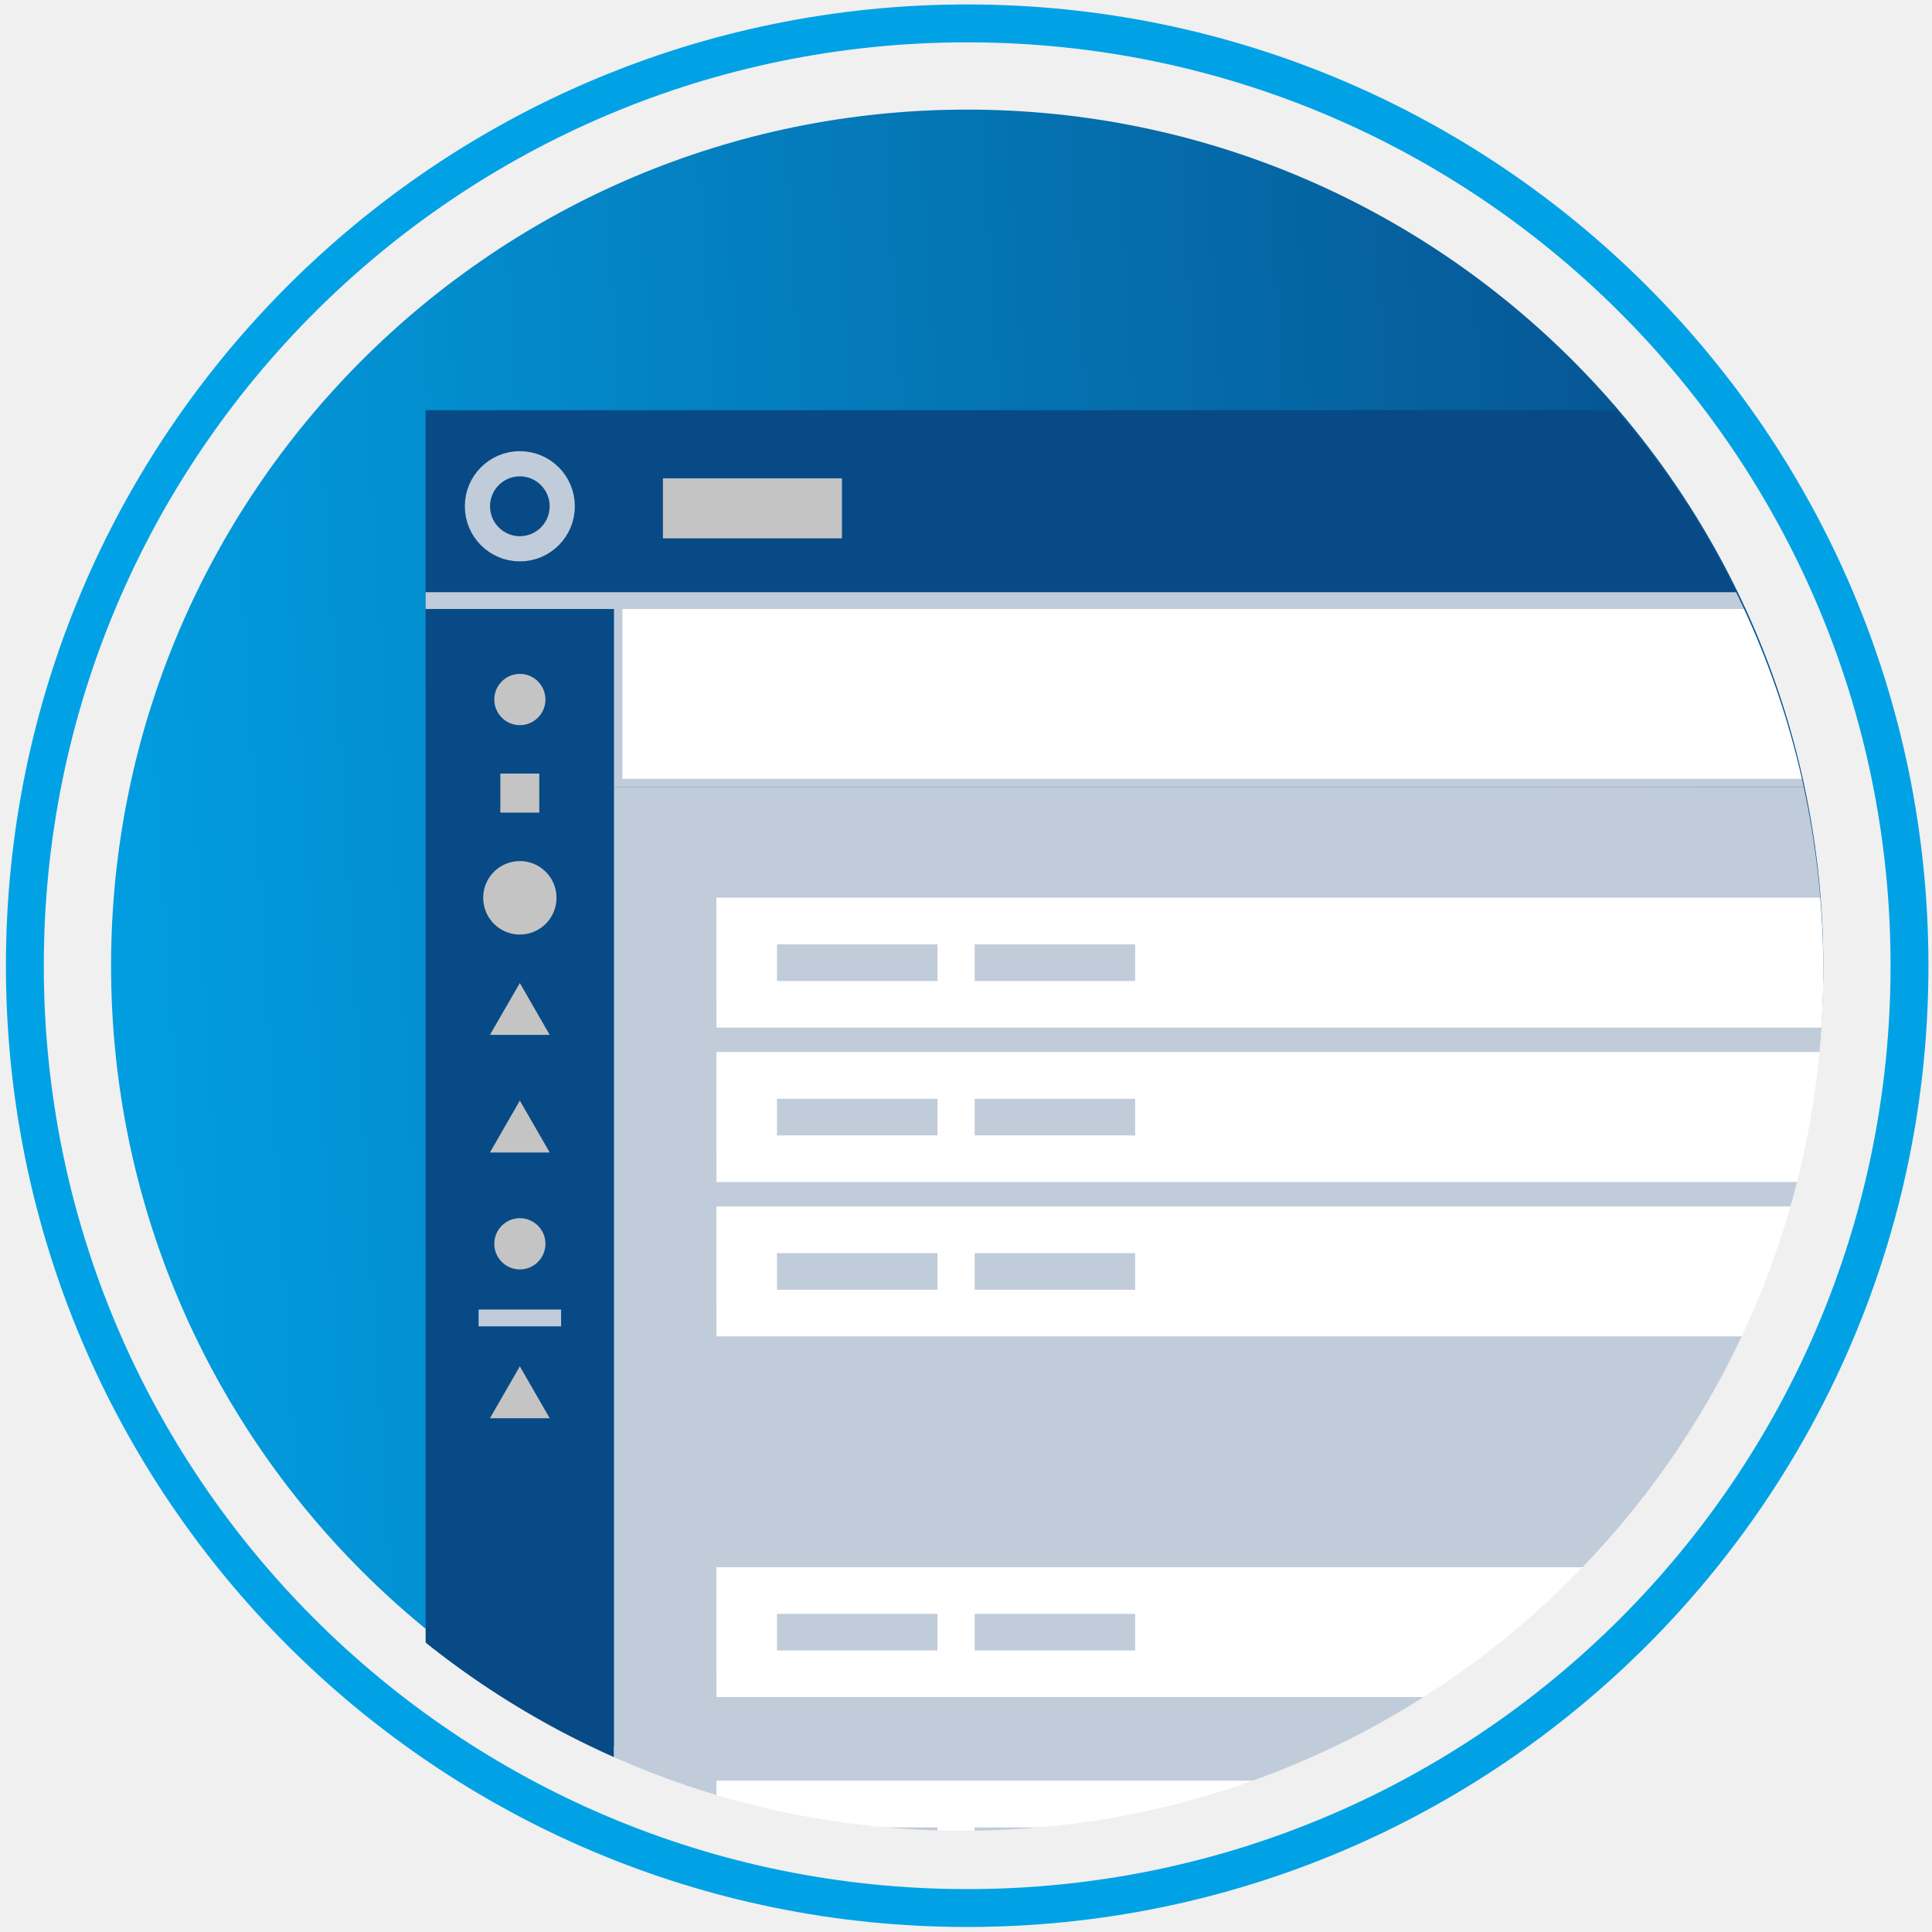
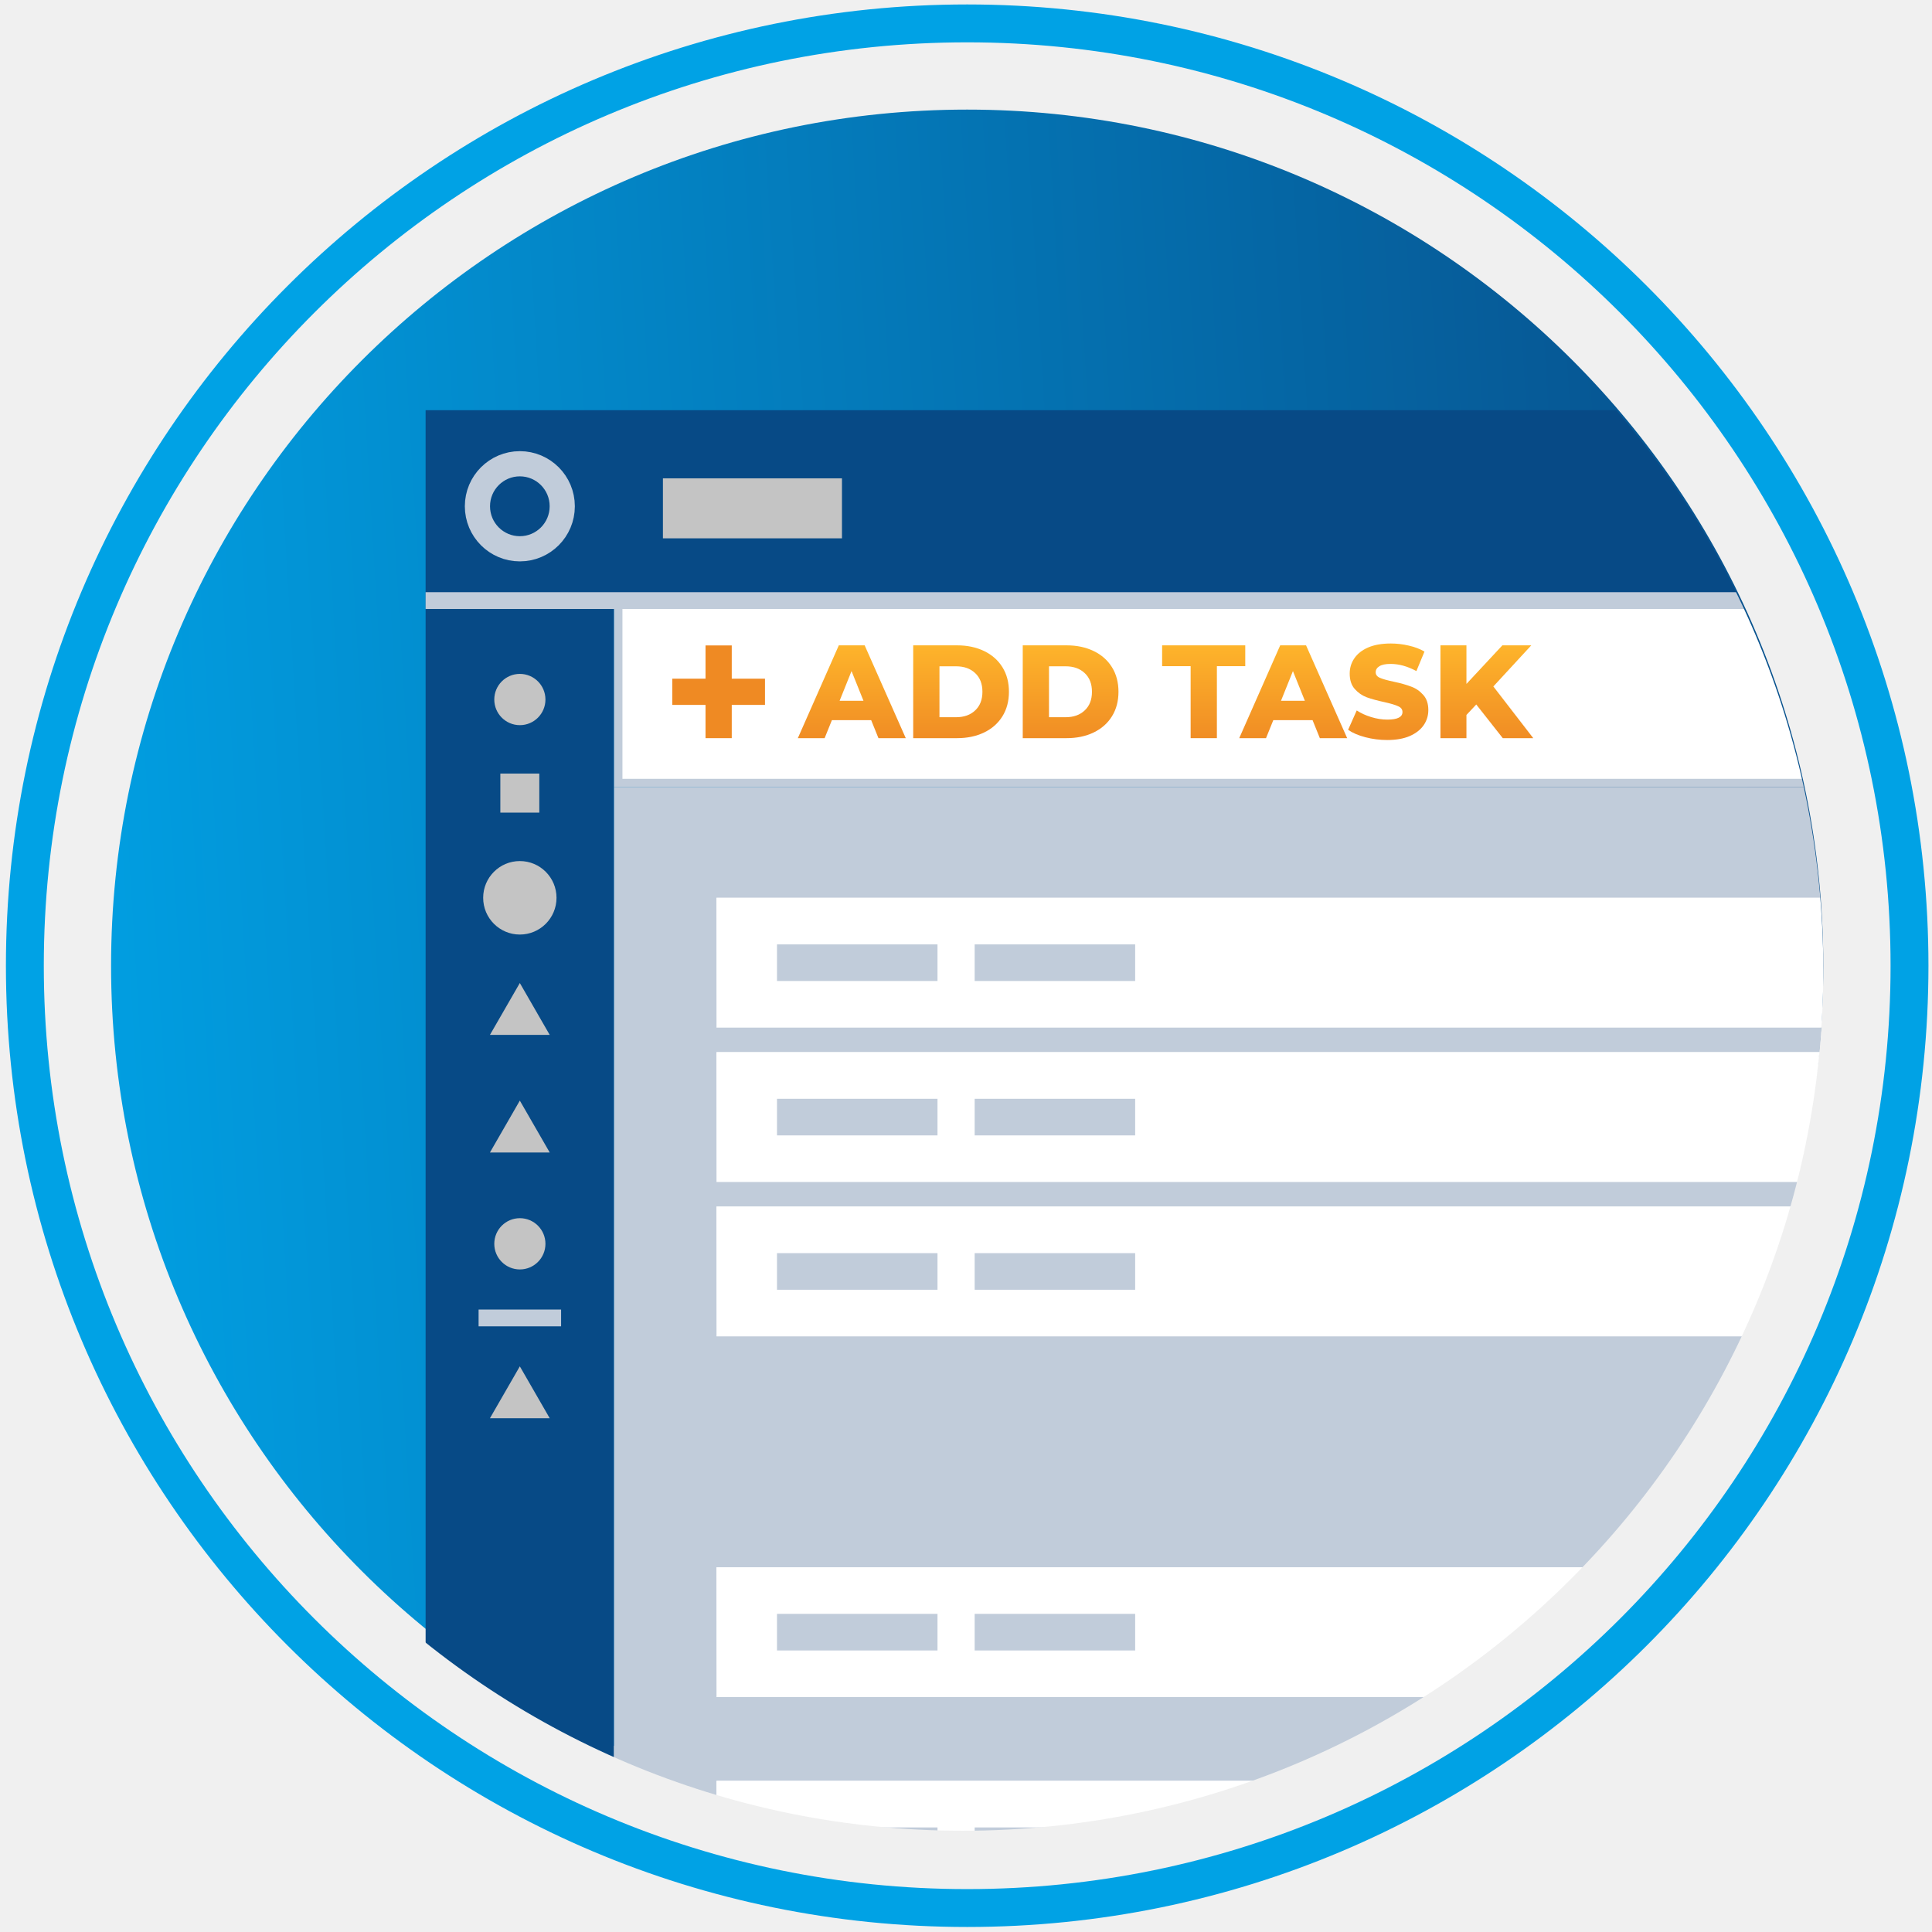
<svg xmlns="http://www.w3.org/2000/svg" width="204" height="204" viewBox="0 0 204 204" fill="none">
  <circle cx="102.125" cy="101.97" r="90.397" fill="url(#paint0_linear)" />
  <circle cx="102.125" cy="101.97" r="99.5" stroke="#00A2E5" stroke-width="4" />
  <mask id="mask0" mask-type="alpha" maskUnits="userSpaceOnUse" x="10" y="11" width="183" height="183">
    <circle cx="101.654" cy="102.441" r="90.868" fill="#FEB52B" />
  </mask>
  <g mask="url(#mask0)">
</g>
  <mask id="mask1" mask-type="alpha" maskUnits="userSpaceOnUse" x="10" y="11" width="183" height="183">
    <circle cx="101.654" cy="102.441" r="90.868" fill="#FEB52B" />
  </mask>
  <g mask="url(#mask1)">
    <rect x="44.94" y="43.312" width="339.153" height="19.92" fill="#074A86" />
    <rect x="44.941" y="63.233" width="19.895" height="161.734" fill="#074A86" />
    <path d="M59.368 53.457C59.368 55.94 57.361 57.947 54.89 57.947C52.42 57.947 50.412 55.94 50.412 53.457C50.412 50.975 52.42 48.968 54.89 48.968C57.361 48.968 59.368 50.975 59.368 53.457Z" stroke="#C1CCDA" stroke-width="2.659" />
    <ellipse rx="2.701" ry="2.706" transform="matrix(-1 0 0 1 54.8922 73.8629)" fill="#C4C4C4" />
    <ellipse rx="2.701" ry="2.706" transform="matrix(-1 0 0 1 54.8922 131.334)" fill="#C4C4C4" />
    <ellipse rx="3.872" ry="3.88" transform="matrix(-1 0 0 1 54.8901 94.7993)" fill="#C4C4C4" />
    <rect x="52.831" y="81.682" width="4.114" height="4.122" fill="#C4C4C4" />
    <rect x="64.837" y="83.12" width="319.258" height="142.029" fill="#C1CCDA" />
    <rect x="65.28" y="63.859" width="318.372" height="18.819" fill="white" />
    <rect x="65.28" y="63.859" width="318.372" height="18.819" fill="url(#paint1_linear)" />
    <rect x="65.28" y="63.859" width="318.372" height="18.819" stroke="#C1CCDA" stroke-width="0.886" />
    <rect x="69.998" y="50.508" width="18.905" height="6.334" fill="#C4C4C4" />
    <path d="M54.889 103.797L58.044 109.274H51.733L54.889 103.797Z" fill="#C4C4C4" />
    <path d="M54.889 116.213L58.044 121.69H51.733L54.889 116.213Z" fill="#C4C4C4" />
    <path d="M54.889 144.273L58.044 149.75H51.733L54.889 144.273Z" fill="#C4C4C4" />
    <path d="M50.535 139.161H59.246" stroke="#C1CCDA" stroke-width="1.773" />
    <path d="M111.013 168.368L138.216 168.368" stroke="#C1CCDA" stroke-width="3.866" />
    <path d="M140.595 168.368L146.535 168.368" stroke="#C1CCDA" stroke-width="3.866" />
    <path d="M44.939 63.416H384.095" stroke="#C1CCDA" stroke-width="1.773" />
    <rect x="75.655" y="94.799" width="272.511" height="13.707" fill="white" />
    <rect x="75.655" y="94.799" width="272.511" height="13.707" fill="url(#paint2_linear)" />
    <path d="M82.043 101.651L98.99 101.651" stroke="#C1CCDA" stroke-width="3.866" />
    <path d="M102.915 101.651L119.862 101.651" stroke="#C1CCDA" stroke-width="3.866" />
    <rect x="75.655" y="111.1" width="272.511" height="13.707" fill="white" />
    <rect x="75.655" y="111.1" width="272.511" height="13.707" fill="url(#paint3_linear)" />
    <path d="M82.043 117.953L98.99 117.953" stroke="#C1CCDA" stroke-width="3.866" />
    <path d="M102.915 117.953L119.862 117.953" stroke="#C1CCDA" stroke-width="3.866" />
    <rect x="75.655" y="127.4" width="272.511" height="13.707" fill="white" />
    <rect x="75.655" y="127.4" width="272.511" height="13.707" fill="url(#paint4_linear)" />
    <path d="M82.043 134.252L98.99 134.252" stroke="#C1CCDA" stroke-width="3.866" />
    <path d="M102.915 134.252L119.862 134.252" stroke="#C1CCDA" stroke-width="3.866" />
    <rect x="75.655" y="165.488" width="272.511" height="13.707" fill="white" />
    <rect x="75.655" y="165.488" width="272.511" height="13.707" fill="url(#paint5_linear)" />
    <path d="M82.043 172.341L98.99 172.341" stroke="#C1CCDA" stroke-width="3.866" />
    <path d="M102.915 172.341L119.862 172.341" stroke="#C1CCDA" stroke-width="3.866" />
    <rect x="75.655" y="188.039" width="272.511" height="13.707" fill="white" />
    <rect x="75.655" y="188.039" width="272.511" height="13.707" fill="url(#paint6_linear)" />
    <path d="M82.043 194.892L98.99 194.892" stroke="#C1CCDA" stroke-width="3.866" />
    <path d="M102.915 194.892L119.862 194.892" stroke="#C1CCDA" stroke-width="3.866" />
  </g>
+   <path d="M70.985 71.662H80.776V74.431H70.985V71.662Z" fill="#EF8A23" />
+   <path d="M77.266 68.151L77.266 77.942L74.496 77.942L74.496 68.151L77.266 68.151Z" fill="#EF8A23" />
+   <path d="M91.986 76.038H87.842L87.072 77.942H84.244L88.57 68.142H91.3L95.64 77.942H92.756L91.986 76.038ZM91.174 73.995L89.914 70.859L88.654 73.995H91.174Z" fill="url(#paint7_linear)" />
+   <path d="M96.425 68.142H101.06C102.133 68.142 103.085 68.343 103.916 68.745C104.746 69.146 105.39 69.715 105.848 70.453C106.305 71.19 106.534 72.053 106.534 73.043C106.534 74.032 106.305 74.895 105.848 75.632C105.39 76.37 104.746 76.939 103.916 77.341C103.085 77.742 102.133 77.942 101.06 77.942H96.425V68.142ZM100.948 75.731C101.788 75.731 102.46 75.493 102.964 75.016C103.477 74.54 103.734 73.882 103.734 73.043C103.734 72.203 103.477 71.544 102.964 71.069C102.46 70.593 101.788 70.355 100.948 70.355H99.198V75.731H100.948Z" fill="url(#paint8_linear)" />
+   <path d="M107.992 68.142H112.626C113.699 68.142 114.651 68.343 115.482 68.745C116.313 69.146 116.957 69.715 117.414 70.453C117.871 71.19 118.1 72.053 118.1 73.043C118.1 74.032 117.871 74.895 117.414 75.632C116.957 76.37 116.313 76.939 115.482 77.341C114.651 77.742 113.699 77.942 112.626 77.942H107.992V68.142ZM112.514 75.731C113.354 75.731 114.026 75.493 114.53 75.016C115.043 74.54 115.3 73.882 115.3 73.043C115.3 72.203 115.043 71.544 114.53 71.069C114.026 70.593 113.354 70.355 112.514 70.355H110.764V75.731H112.514Z" fill="url(#paint9_linear)" />
+   <path d="M125.719 70.341H122.709V68.142H131.487V70.341H128.491V77.942H125.719V70.341Z" fill="url(#paint10_linear)" />
+   <path d="M138.593 76.038H134.449L133.679 77.942H130.851L135.177 68.142H137.907L142.247 77.942H139.363L138.593 76.038ZM137.781 73.995L136.521 70.859L135.261 73.995H137.781Z" fill="url(#paint11_linear)" />
+   <path d="M146.477 78.138C145.684 78.138 144.914 78.04 144.167 77.844C143.42 77.648 142.814 77.387 142.347 77.061L143.257 75.016C143.696 75.306 144.204 75.539 144.783 75.716C145.362 75.894 145.931 75.983 146.491 75.983C147.555 75.983 148.087 75.716 148.087 75.184C148.087 74.904 147.933 74.699 147.625 74.569C147.326 74.428 146.841 74.284 146.169 74.135C145.432 73.976 144.816 73.808 144.321 73.63C143.826 73.444 143.402 73.15 143.047 72.749C142.692 72.347 142.515 71.806 142.515 71.124C142.515 70.527 142.678 69.99 143.005 69.514C143.332 69.029 143.817 68.647 144.461 68.367C145.114 68.087 145.912 67.947 146.855 67.947C147.499 67.947 148.134 68.021 148.759 68.171C149.384 68.311 149.935 68.52 150.411 68.8L149.557 70.859C148.624 70.355 147.718 70.103 146.841 70.103C146.29 70.103 145.889 70.186 145.637 70.355C145.385 70.513 145.259 70.723 145.259 70.984C145.259 71.246 145.408 71.442 145.707 71.573C146.006 71.703 146.486 71.838 147.149 71.978C147.896 72.137 148.512 72.31 148.997 72.496C149.492 72.674 149.916 72.963 150.271 73.365C150.635 73.757 150.817 74.293 150.817 74.975C150.817 75.562 150.654 76.094 150.327 76.57C150 77.046 149.51 77.429 148.857 77.719C148.204 77.999 147.41 78.138 146.477 78.138Z" fill="url(#paint12_linear)" />
+   <path d="M155.877 74.386L154.841 75.493V77.942H152.097V68.142H154.841V72.216L158.635 68.142H161.687L157.683 72.483L161.897 77.942H158.677L155.877 74.386Z" fill="url(#paint13_linear)" />
  <defs>
    <linearGradient id="paint0_linear" x1="11.728" y1="192.368" x2="200.778" y2="180.863" gradientUnits="userSpaceOnUse">
      <stop stop-color="#01A0E3" />
      <stop offset="1" stop-color="#074E8A" />
    </linearGradient>
    <linearGradient id="paint1_linear" x1="224.466" y1="63.416" x2="224.466" y2="83.122" gradientUnits="userSpaceOnUse">
      <stop stop-color="white" />
      <stop offset="1" stop-color="white" stop-opacity="0" />
    </linearGradient>
    <linearGradient id="paint2_linear" x1="211.911" y1="94.799" x2="211.911" y2="108.507" gradientUnits="userSpaceOnUse">
      <stop stop-color="white" />
      <stop offset="1" stop-color="white" stop-opacity="0" />
    </linearGradient>
    <linearGradient id="paint3_linear" x1="211.911" y1="111.1" x2="211.911" y2="124.807" gradientUnits="userSpaceOnUse">
      <stop stop-color="white" />
      <stop offset="1" stop-color="white" stop-opacity="0" />
    </linearGradient>
    <linearGradient id="paint4_linear" x1="211.911" y1="127.4" x2="211.911" y2="141.107" gradientUnits="userSpaceOnUse">
      <stop stop-color="white" />
      <stop offset="1" stop-color="white" stop-opacity="0" />
    </linearGradient>
    <linearGradient id="paint5_linear" x1="211.911" y1="165.488" x2="211.911" y2="179.195" gradientUnits="userSpaceOnUse">
      <stop stop-color="white" />
      <stop offset="1" stop-color="white" stop-opacity="0" />
    </linearGradient>
    <linearGradient id="paint6_linear" x1="211.911" y1="188.039" x2="211.911" y2="201.747" gradientUnits="userSpaceOnUse">
      <stop stop-color="white" />
      <stop offset="1" stop-color="white" stop-opacity="0" />
    </linearGradient>
+     <linearGradient id="paint7_linear" x1="123.071" y1="67.947" x2="123.071" y2="78.138" gradientUnits="userSpaceOnUse">
+       <stop stop-color="#FEB52B" />
+       <stop offset="1" stop-color="#F08C24" />
+     </linearGradient>
+     <linearGradient id="paint8_linear" x1="123.071" y1="67.947" x2="123.071" y2="78.138" gradientUnits="userSpaceOnUse">
+       <stop stop-color="#FEB52B" />
+       <stop offset="1" stop-color="#F08C24" />
+     </linearGradient>
+     <linearGradient id="paint9_linear" x1="123.071" y1="67.947" x2="123.071" y2="78.138" gradientUnits="userSpaceOnUse">
+       <stop stop-color="#FEB52B" />
+       <stop offset="1" stop-color="#F08C24" />
+     </linearGradient>
+     <linearGradient id="paint10_linear" x1="123.071" y1="67.947" x2="123.071" y2="78.138" gradientUnits="userSpaceOnUse">
+       <stop stop-color="#FEB52B" />
+       <stop offset="1" stop-color="#F08C24" />
+     </linearGradient>
+     <linearGradient id="paint11_linear" x1="123.071" y1="67.947" x2="123.071" y2="78.138" gradientUnits="userSpaceOnUse">
+       <stop stop-color="#FEB52B" />
+       <stop offset="1" stop-color="#F08C24" />
+     </linearGradient>
+     <linearGradient id="paint12_linear" x1="123.071" y1="67.947" x2="123.071" y2="78.138" gradientUnits="userSpaceOnUse">
+       <stop stop-color="#FEB52B" />
+       <stop offset="1" stop-color="#F08C24" />
+     </linearGradient>
+     <linearGradient id="paint13_linear" x1="123.071" y1="67.947" x2="123.071" y2="78.138" gradientUnits="userSpaceOnUse">
+       <stop stop-color="#FEB52B" />
+       <stop offset="1" stop-color="#F08C24" />
+     </linearGradient>
  </defs>
</svg>
